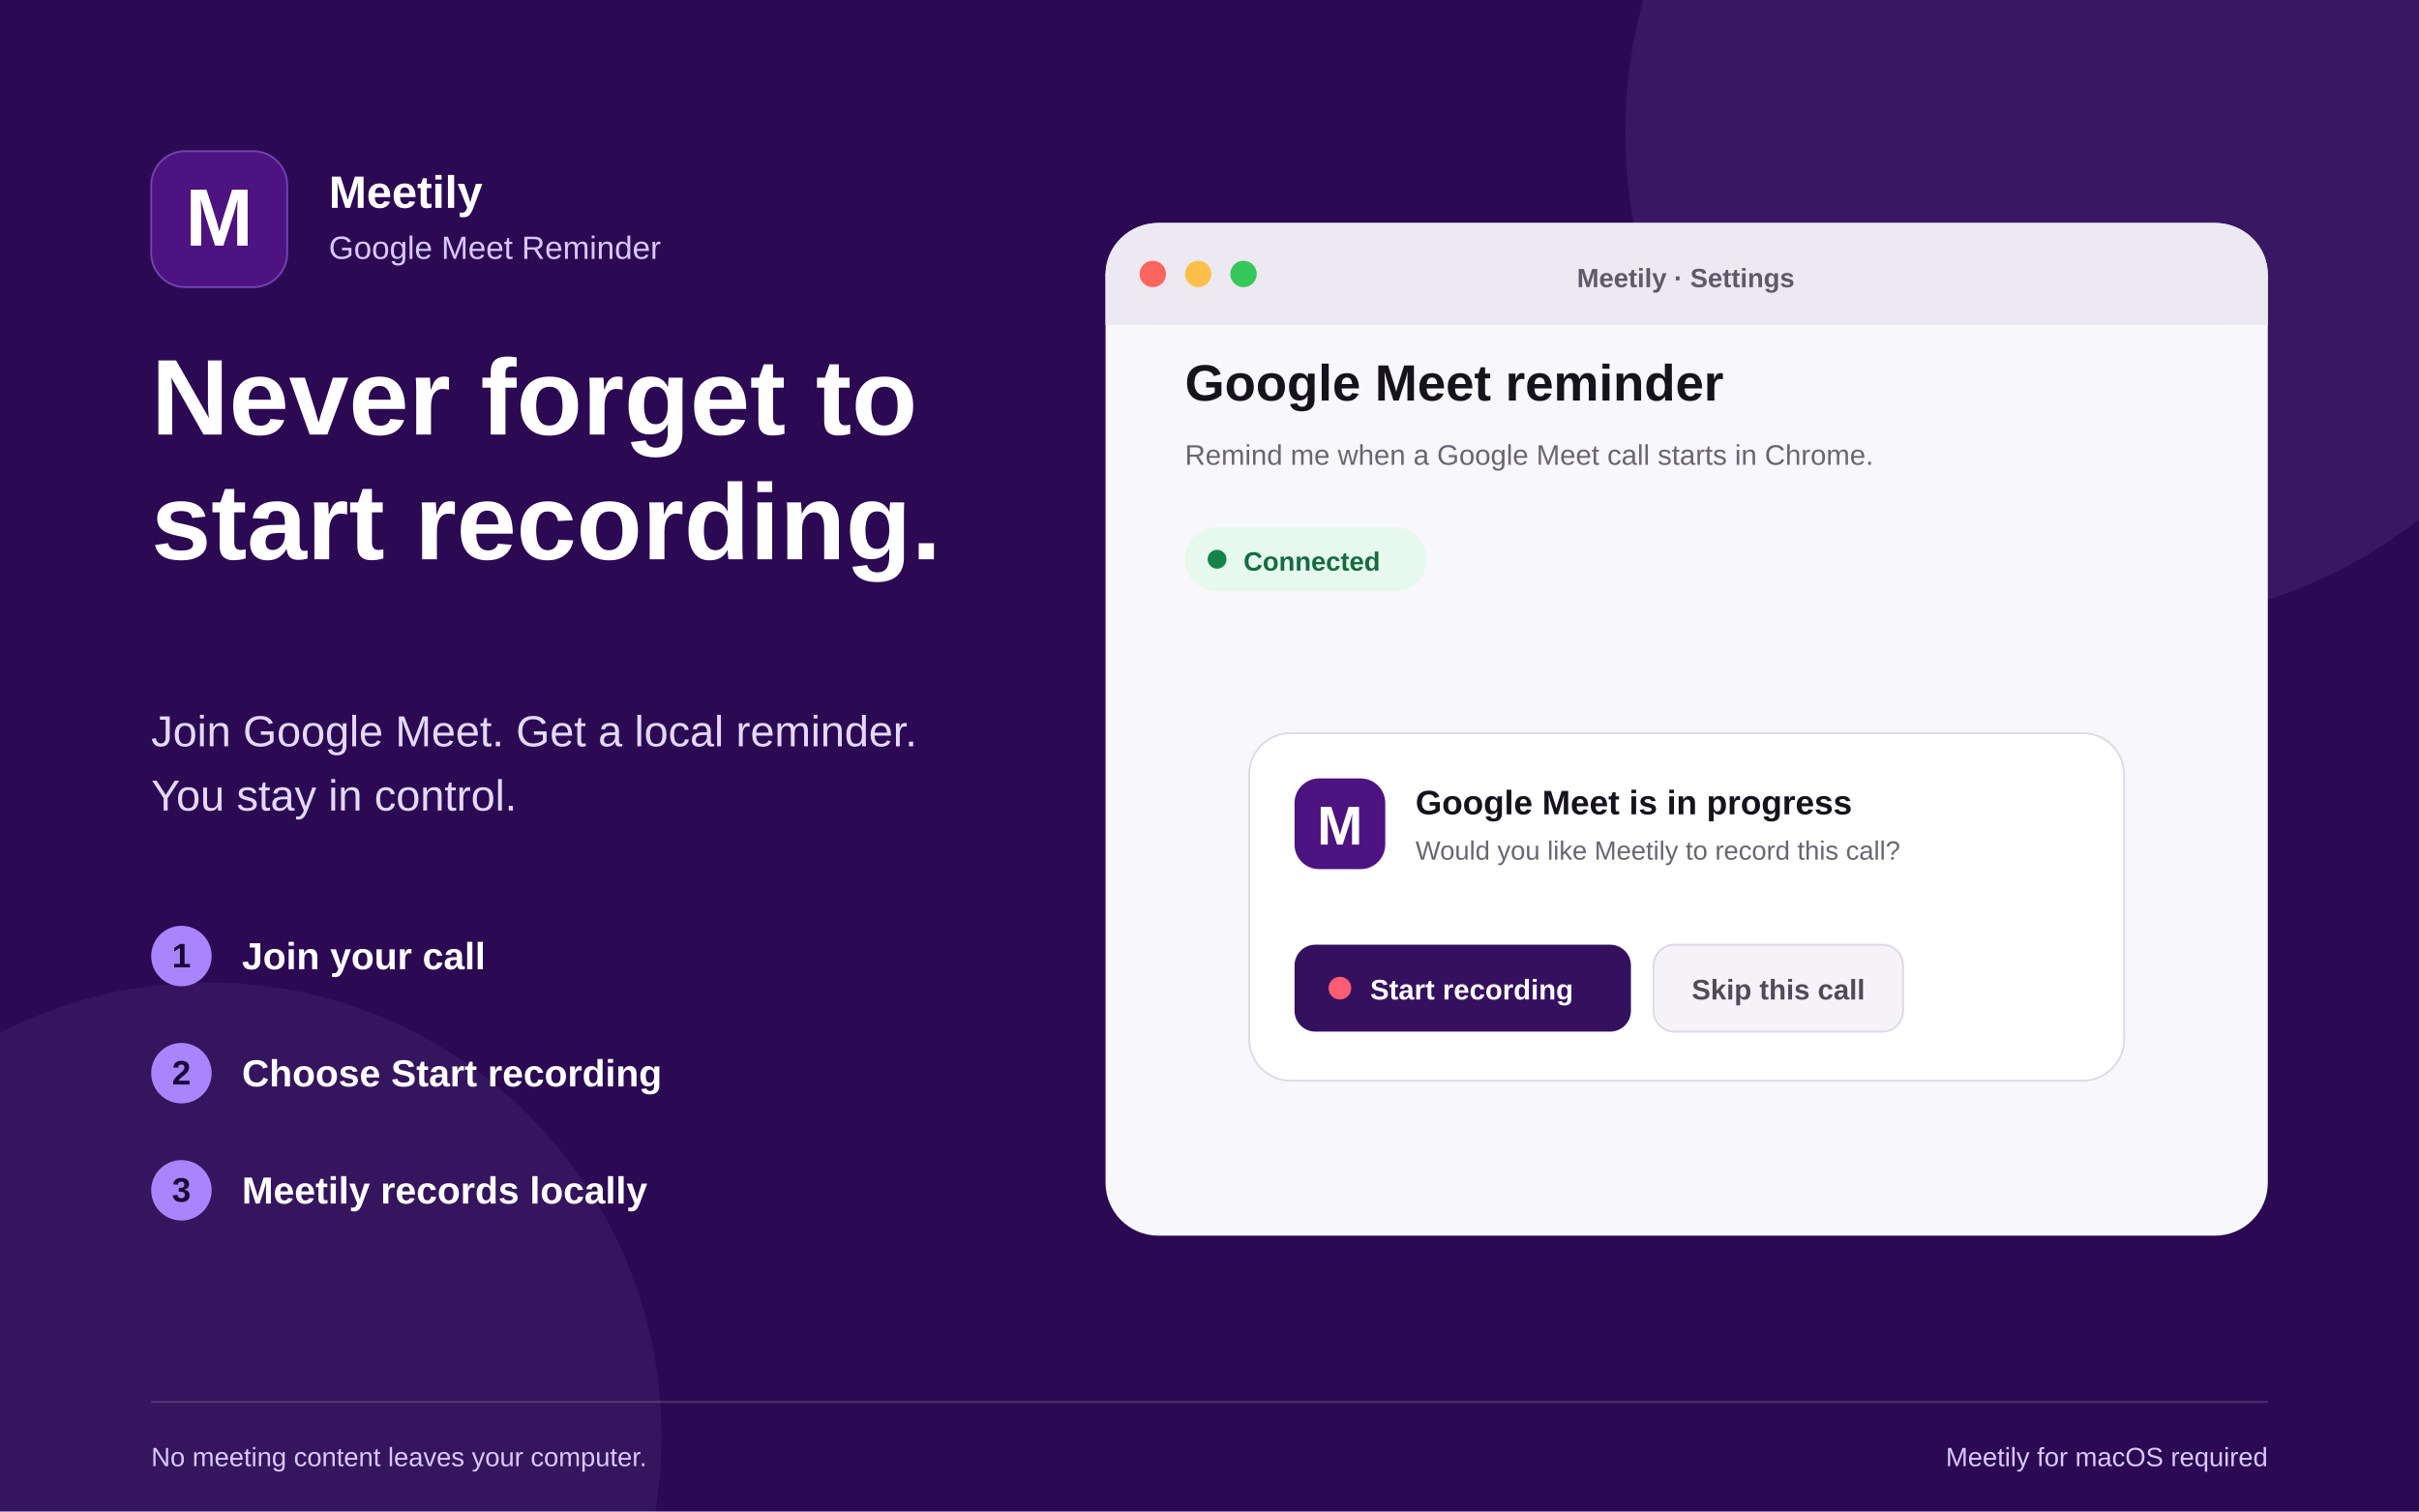
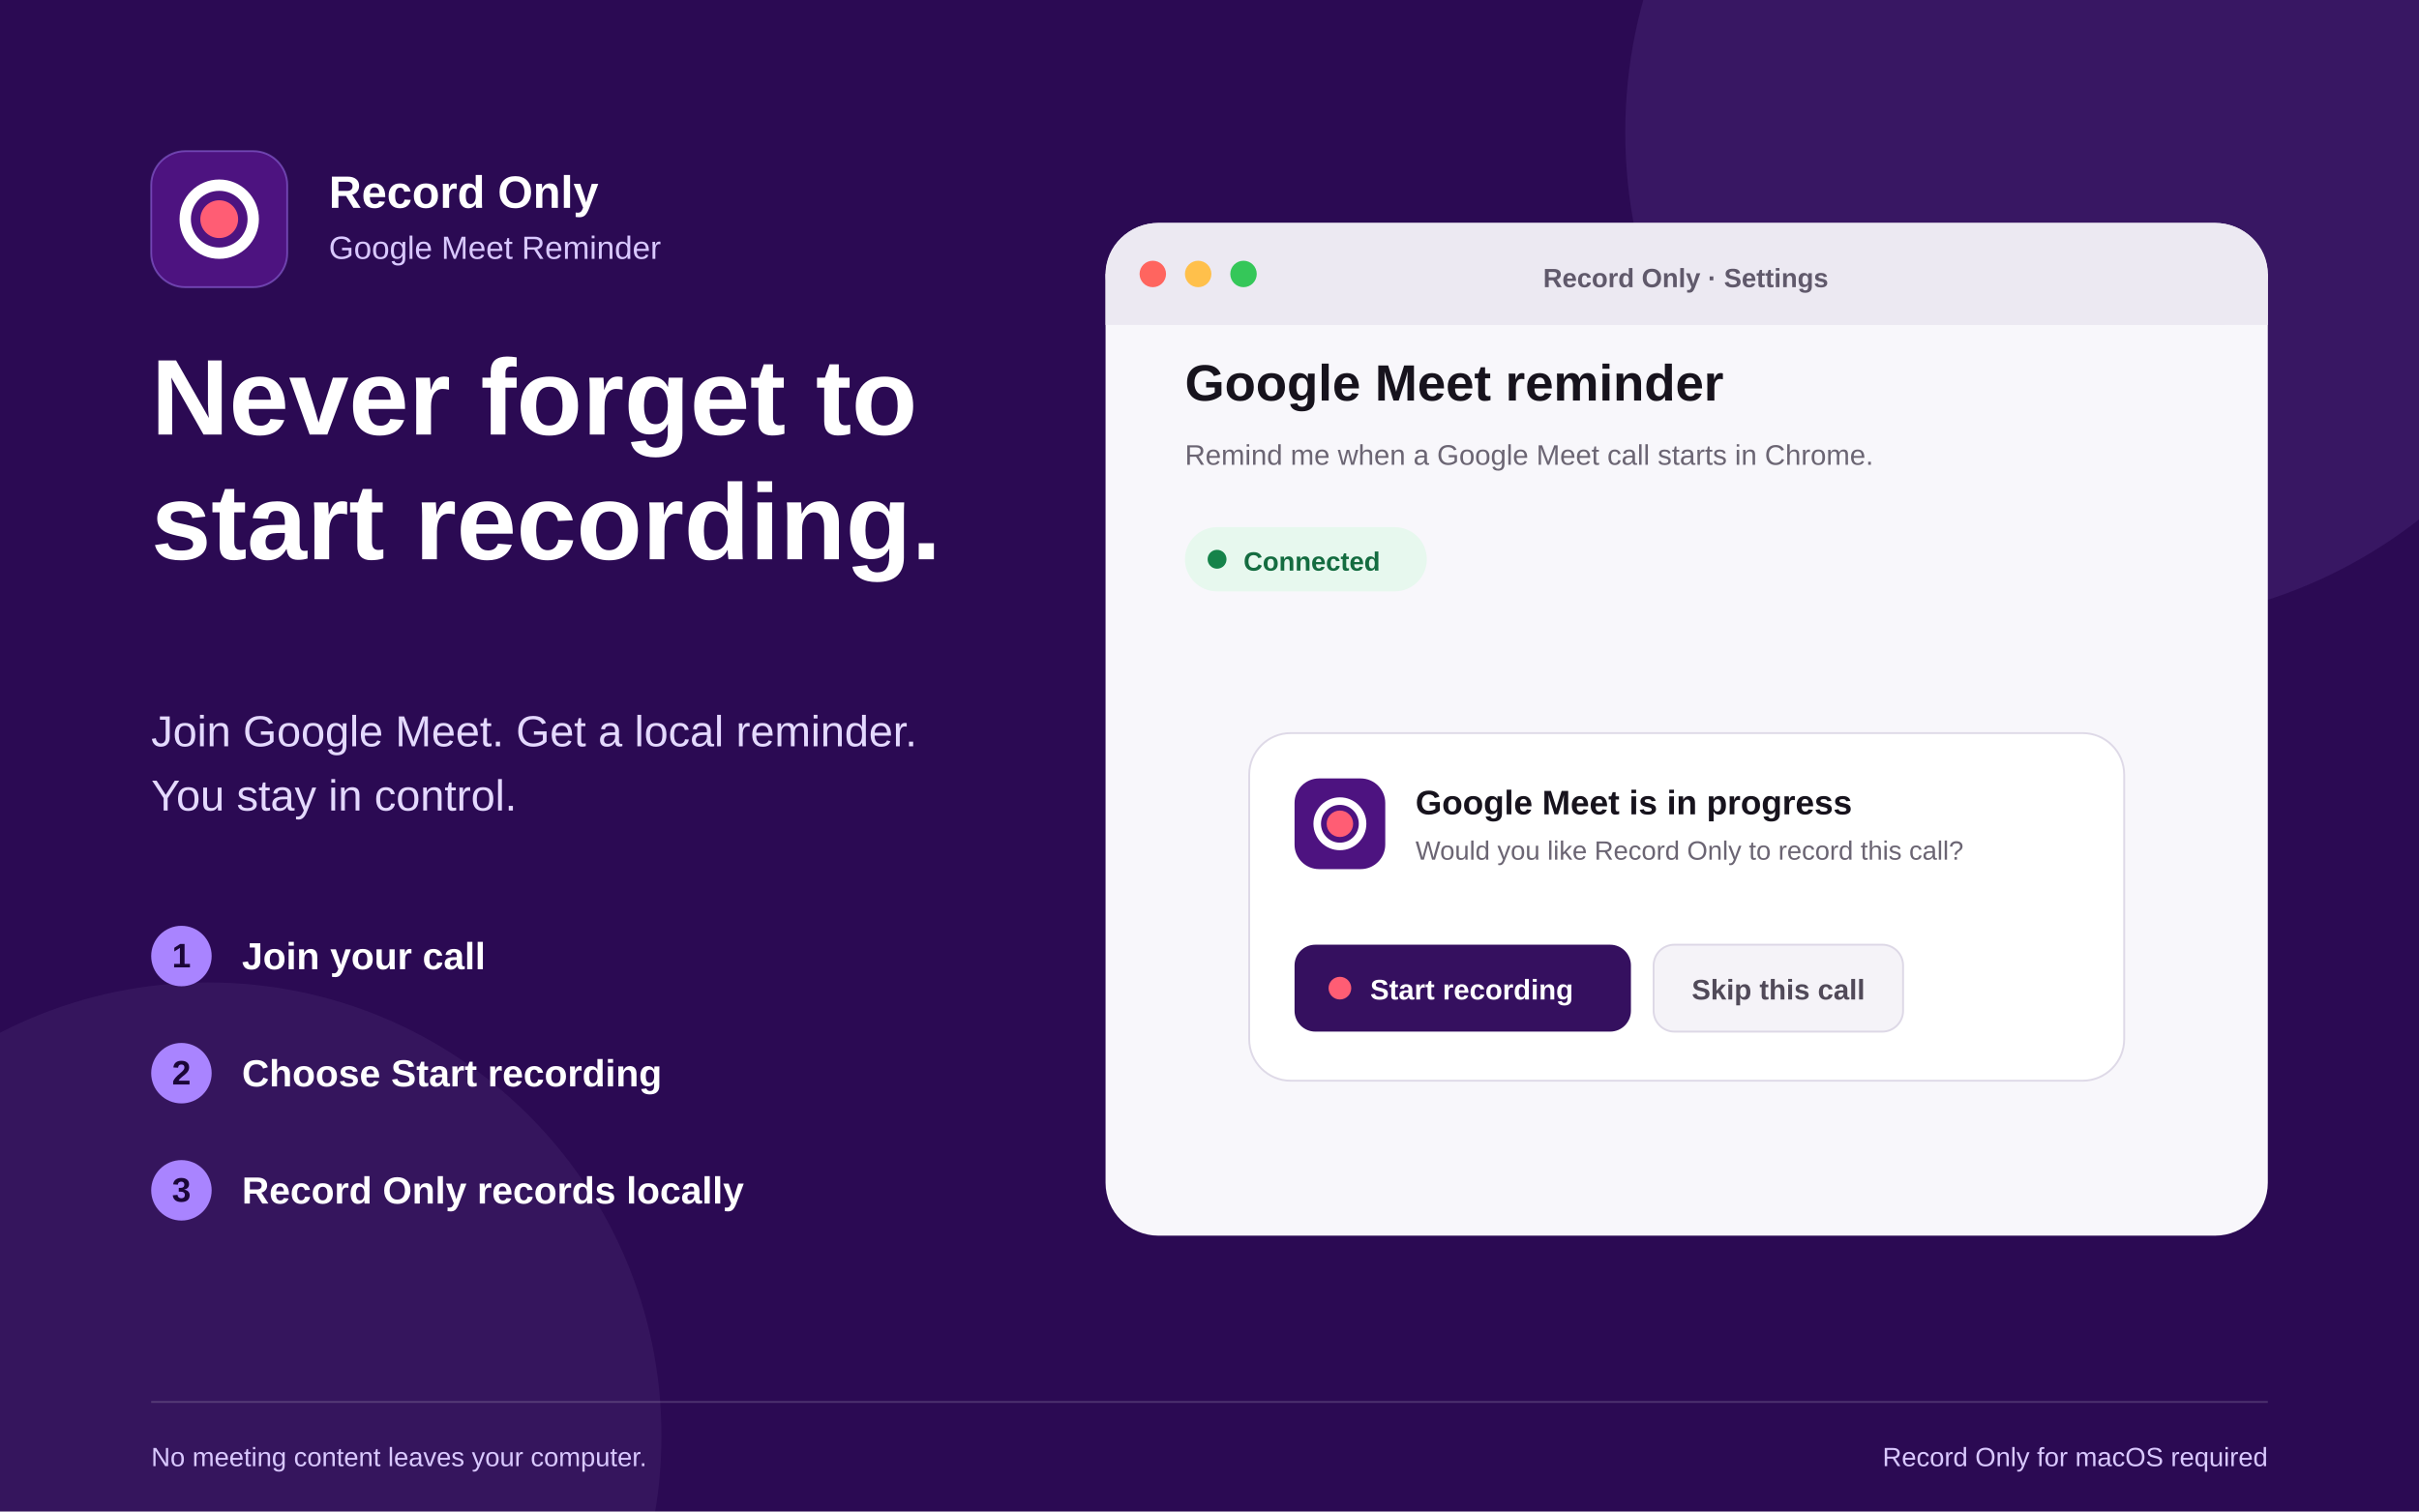
<svg xmlns="http://www.w3.org/2000/svg" width="1280" height="800" viewBox="0 0 1280 800">
  <rect width="1280" height="800" fill="#2b0a53" />
  <circle cx="1120" cy="70" r="260" fill="#b99cff" opacity="0.09" />
  <circle cx="110" cy="760" r="240" fill="#dbccff" opacity="0.06" />
  <g transform="translate(80 80)">
    <rect width="72" height="72" rx="18" fill="#4d1380" stroke="#a984ff" stroke-opacity="0.45" />
-     <text x="36" y="50" text-anchor="middle" fill="#ffffff" font-family="Arial" font-size="43" font-weight="700">M</text>
-     <text x="94" y="30" fill="#ffffff" font-family="Arial" font-size="24" font-weight="700">Meetily</text>
+     <circle cx="36" cy="36" r="18" fill="none" stroke="#ffffff" stroke-width="6" />
+     <circle cx="36" cy="36" r="10" fill="#ff5d74" />
+     <text x="94" y="30" fill="#ffffff" font-family="Arial" font-size="24" font-weight="700">Record Only</text>
    <text x="94" y="57" fill="#d9c8ff" font-family="Arial" font-size="17">Google Meet Reminder</text>
  </g>
  <g transform="translate(80 230)">
    <text x="0" y="0" fill="#ffffff" font-family="Arial" font-size="57" font-weight="700">Never forget to</text>
    <text x="0" y="66" fill="#ffffff" font-family="Arial" font-size="57" font-weight="700">start recording.</text>
    <text x="0" y="165" fill="#e4d9ff" font-family="Arial" font-size="23">Join Google Meet. Get a local reminder.</text>
    <text x="0" y="199" fill="#e4d9ff" font-family="Arial" font-size="23">You stay in control.</text>
    <g transform="translate(0 260)">
      <g>
        <circle cx="16" cy="16" r="16" fill="#a984ff" />
        <text x="16" y="22" text-anchor="middle" fill="#1b0637" font-family="Arial" font-size="18" font-weight="800">1</text>
        <text x="48" y="23" fill="#ffffff" font-family="Arial" font-size="20" font-weight="650">Join your call</text>
      </g>
      <g transform="translate(0 62)">
        <circle cx="16" cy="16" r="16" fill="#a984ff" />
        <text x="16" y="22" text-anchor="middle" fill="#1b0637" font-family="Arial" font-size="18" font-weight="800">2</text>
        <text x="48" y="23" fill="#ffffff" font-family="Arial" font-size="20" font-weight="650">Choose Start recording</text>
      </g>
      <g transform="translate(0 124)">
        <circle cx="16" cy="16" r="16" fill="#a984ff" />
        <text x="16" y="22" text-anchor="middle" fill="#1b0637" font-family="Arial" font-size="18" font-weight="800">3</text>
-         <text x="48" y="23" fill="#ffffff" font-family="Arial" font-size="20" font-weight="650">Meetily records locally</text>
+         <text x="48" y="23" fill="#ffffff" font-family="Arial" font-size="20" font-weight="650">Record Only records locally</text>
      </g>
    </g>
  </g>
  <g transform="translate(585 118)">
    <rect width="615" height="536" rx="28" fill="#f8f7fb" />
    <rect width="615" height="54" rx="28" fill="#ece9f2" />
    <rect y="27" width="615" height="27" fill="#ece9f2" />
    <circle cx="25" cy="27" r="7" fill="#ff655f" />
    <circle cx="49" cy="27" r="7" fill="#ffc04b" />
    <circle cx="73" cy="27" r="7" fill="#35c759" />
-     <text x="307" y="34" text-anchor="middle" fill="#60596b" font-family="Arial" font-size="14" font-weight="650">Meetily · Settings</text>
+     <text x="307" y="34" text-anchor="middle" fill="#60596b" font-family="Arial" font-size="14" font-weight="650">Record Only · Settings</text>
    <g transform="translate(42 94)">
      <text x="0" y="0" fill="#17131d" font-family="Arial" font-size="27" font-weight="750">Google Meet reminder</text>
      <text x="0" y="34" fill="#6b6573" font-family="Arial" font-size="15">Remind me when a Google Meet call starts in Chrome.</text>
      <rect x="0" y="67" width="128" height="34" rx="17" fill="#e7f8ee" />
      <circle cx="17" cy="84" r="5" fill="#16834a" />
      <text x="31" y="90" fill="#146c40" font-family="Arial" font-size="14" font-weight="700">Connected</text>
    </g>
    <g transform="translate(76 270)">
      <rect width="463" height="184" rx="22" fill="#ffffff" stroke="#ded9e7" />
      <rect x="24" y="24" width="48" height="48" rx="13" fill="#4d1380" />
-       <text x="48" y="59" text-anchor="middle" fill="#ffffff" font-family="Arial" font-size="29" font-weight="700">M</text>
+       <circle cx="48" cy="48" r="12" fill="none" stroke="#ffffff" stroke-width="4" />
+       <circle cx="48" cy="48" r="7" fill="#ff5d74" />
      <text x="88" y="43" fill="#17131d" font-family="Arial" font-size="18" font-weight="750">Google Meet is in progress</text>
-       <text x="88" y="67" fill="#6b6573" font-family="Arial" font-size="14">Would you like Meetily to record this call?</text>
+       <text x="88" y="67" fill="#6b6573" font-family="Arial" font-size="14">Would you like Record Only to record this call?</text>
      <rect x="24" y="112" width="178" height="46" rx="11" fill="#35105f" />
      <circle cx="48" cy="135" r="6" fill="#ff5d74" />
      <text x="64" y="141" fill="#ffffff" font-family="Arial" font-size="15" font-weight="700">Start recording</text>
      <rect x="214" y="112" width="132" height="46" rx="11" fill="#f5f3f8" stroke="#ddd8e6" />
      <text x="280" y="141" text-anchor="middle" fill="#514a59" font-family="Arial" font-size="15" font-weight="650">Skip this call</text>
    </g>
  </g>
  <g transform="translate(80 742)">
    <path d="M0 0 H1120" stroke="#ffffff" stroke-opacity="0.16" />
    <text x="0" y="34" fill="#d9c8ff" font-family="Arial" font-size="14">No meeting content leaves your computer.</text>
-     <text x="1120" y="34" text-anchor="end" fill="#d9c8ff" font-family="Arial" font-size="14">Meetily for macOS required</text>
+     <text x="1120" y="34" text-anchor="end" fill="#d9c8ff" font-family="Arial" font-size="14">Record Only for macOS required</text>
  </g>
</svg>
